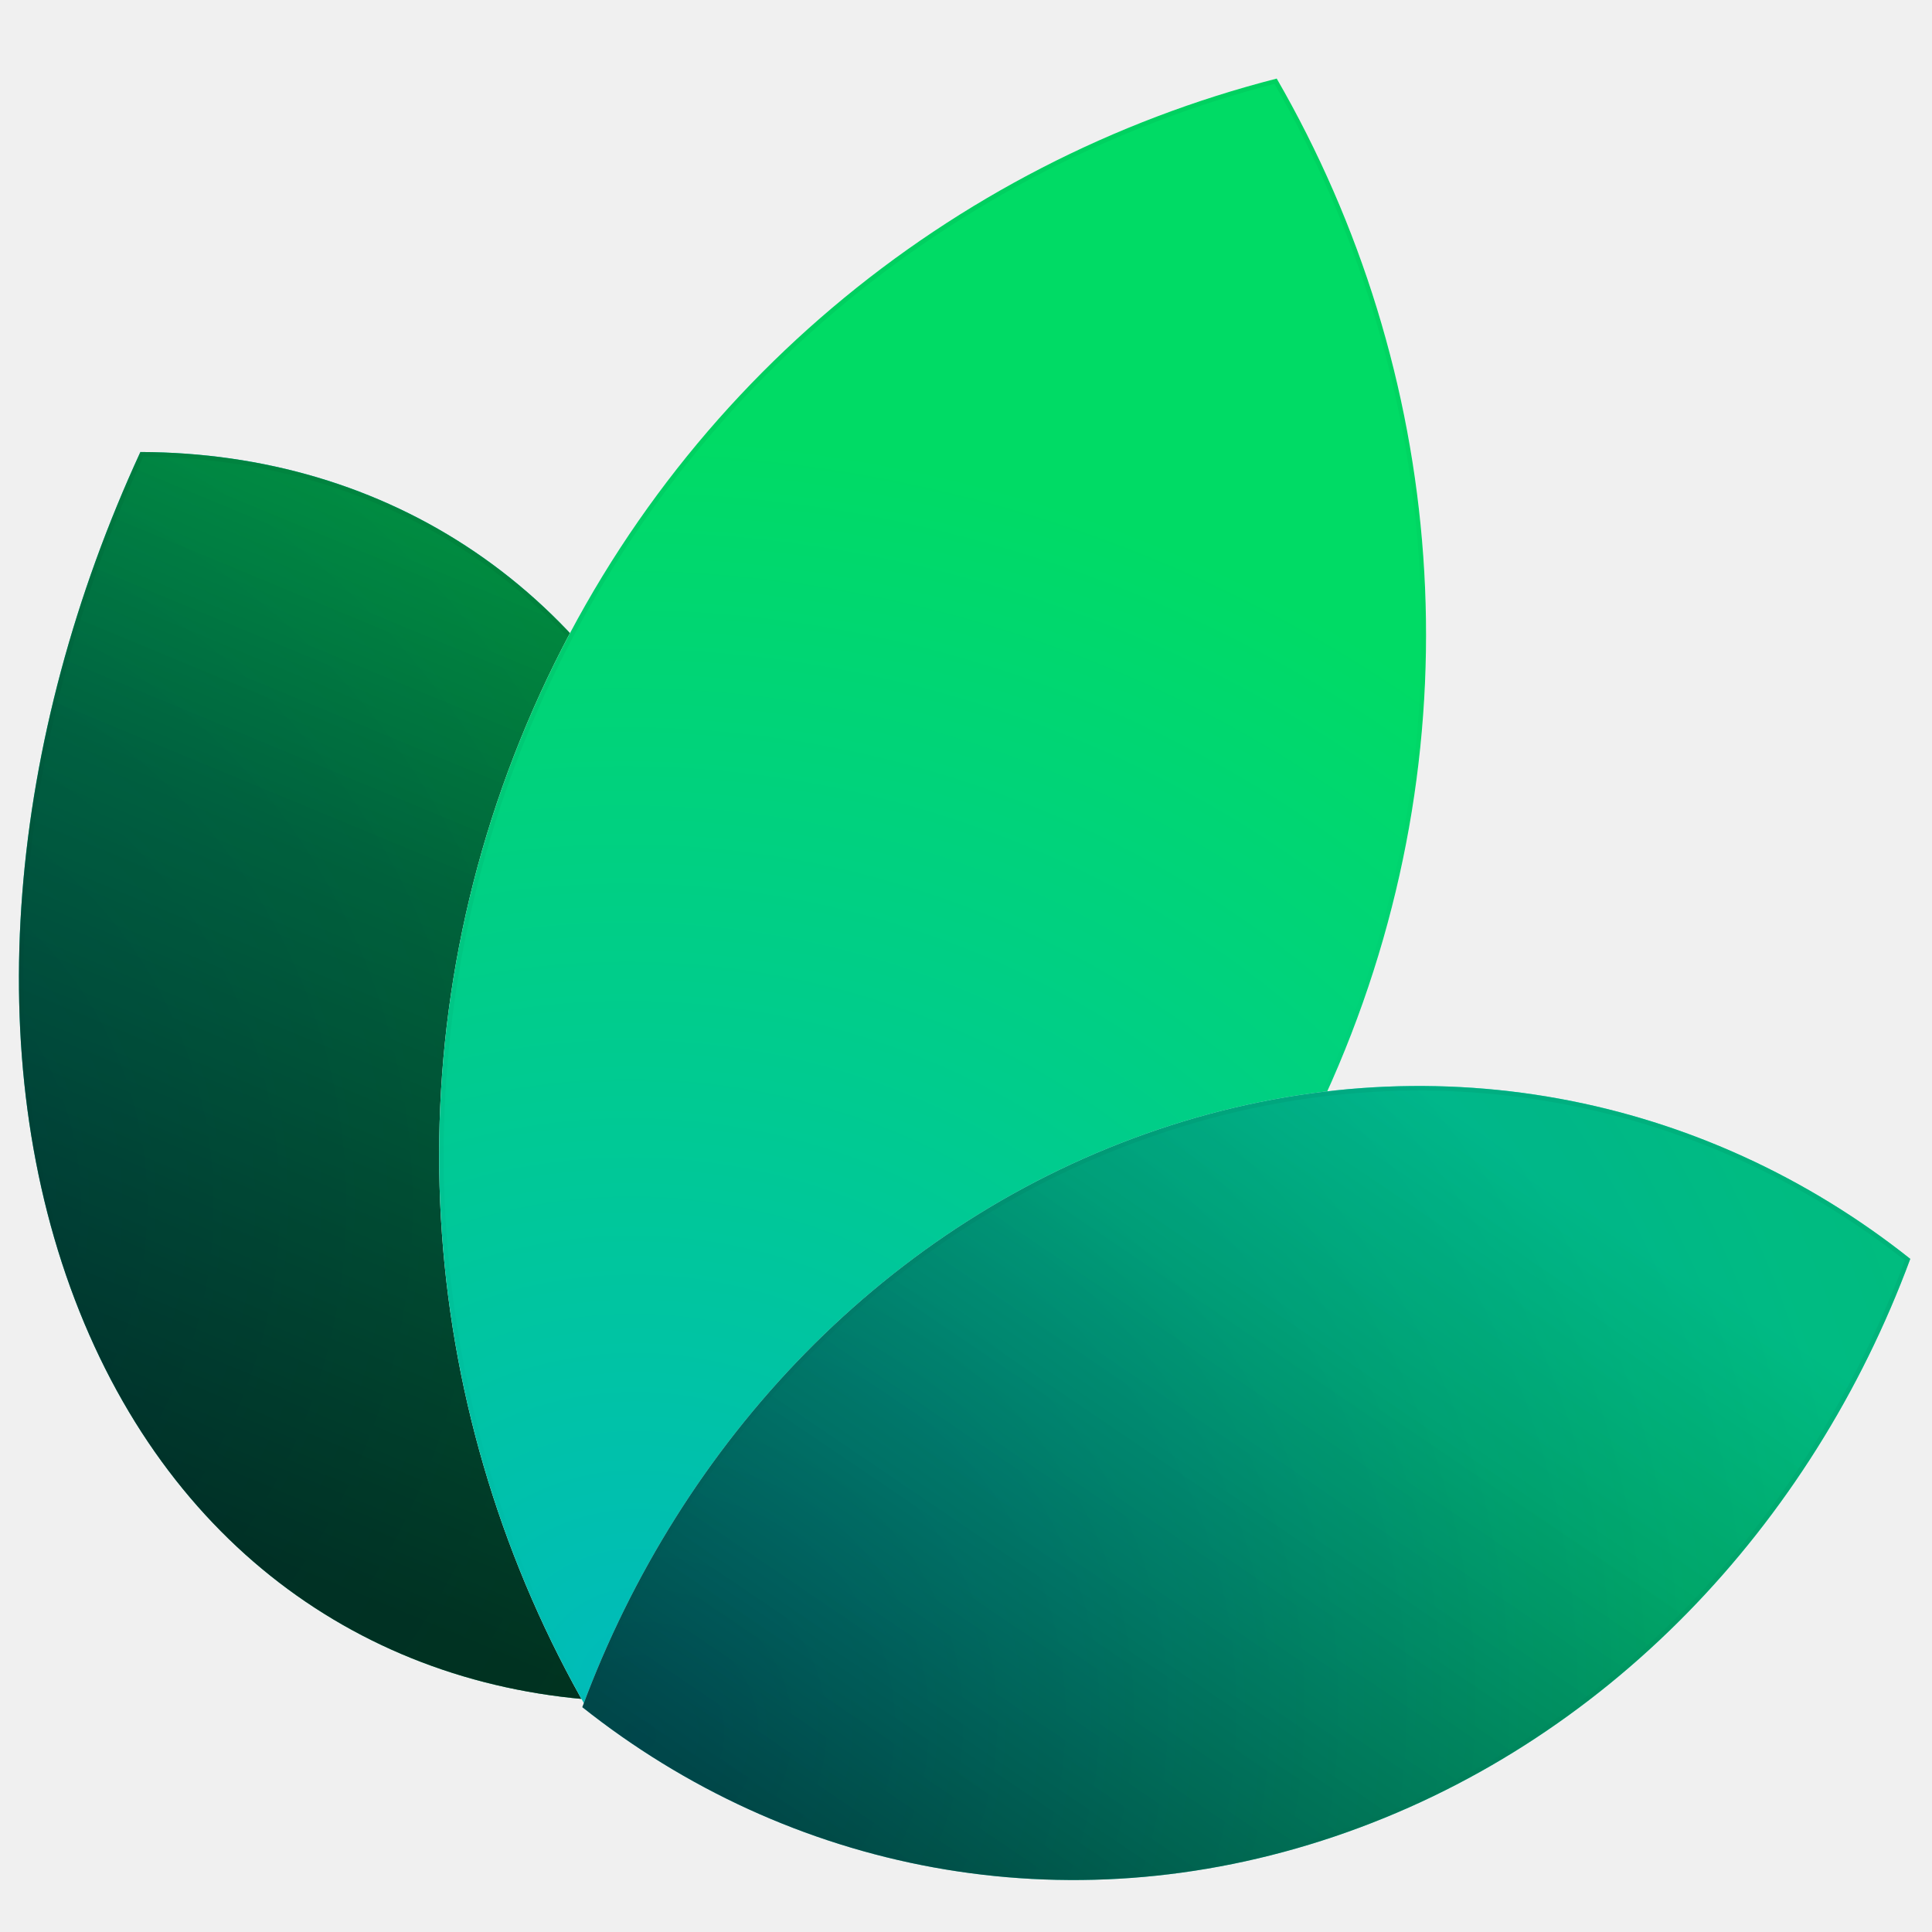
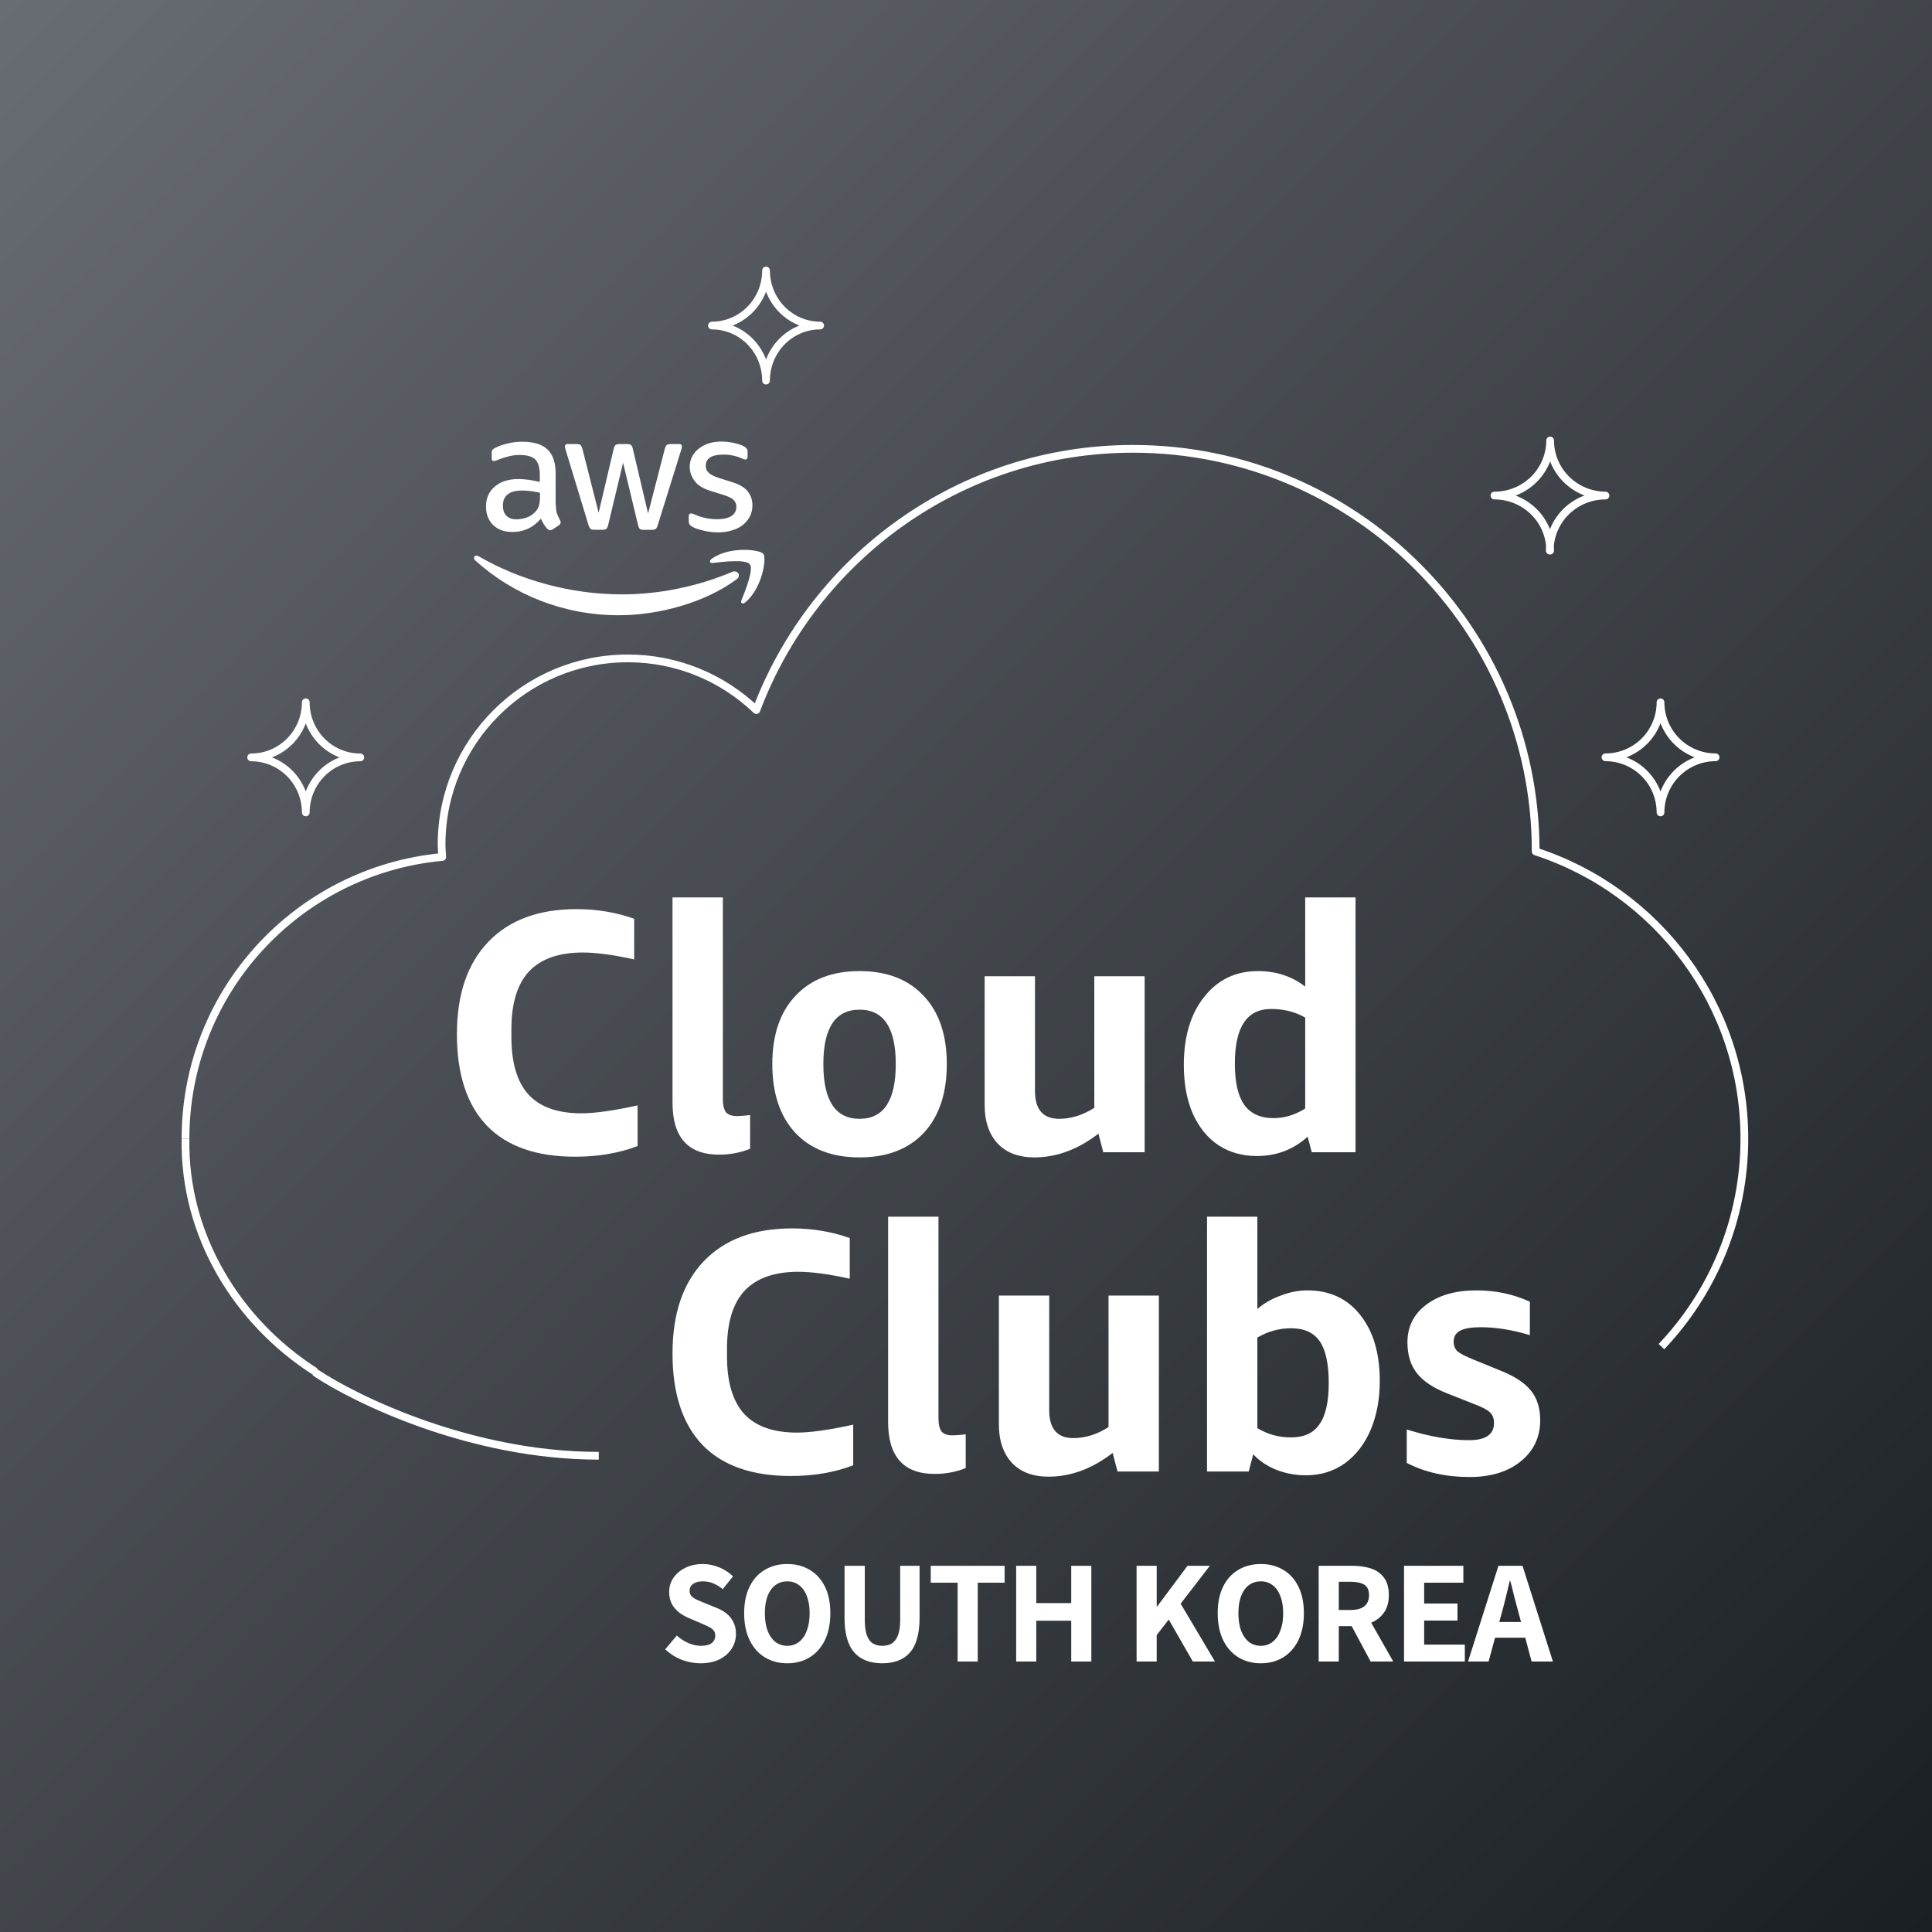
- <svg xmlns="http://www.w3.org/2000/svg" width="24" height="24" viewBox="0 0 24 24" fill="none">
-   <path d="M7.953 21.139C4.896 21.13 2.255 19.458 0.987 16.29C-0.28 13.121 0.109 9.163 1.744 5.615C4.801 5.624 7.442 7.296 8.71 10.465C9.977 13.633 9.588 17.591 7.953 21.139Z" fill="white" />
-   <path d="M7.953 21.139C4.896 21.13 2.255 19.458 0.987 16.29C-0.28 13.121 0.109 9.163 1.744 5.615C4.801 5.624 7.442 7.296 8.71 10.465C9.977 13.633 9.588 17.591 7.953 21.139Z" fill="url(#paint0_radial_101_2703)" />
-   <path d="M7.953 21.139C4.896 21.13 2.255 19.458 0.987 16.29C-0.28 13.121 0.109 9.163 1.744 5.615C4.801 5.624 7.442 7.296 8.71 10.465C9.977 13.633 9.588 17.591 7.953 21.139Z" fill="black" fill-opacity="0.5" style="mix-blend-mode:hard-light" />
-   <path d="M7.953 21.139C4.896 21.13 2.255 19.458 0.987 16.29C-0.28 13.121 0.109 9.163 1.744 5.615C4.801 5.624 7.442 7.296 8.71 10.465C9.977 13.633 9.588 17.591 7.953 21.139Z" fill="url(#paint1_linear_101_2703)" fill-opacity="0.5" style="mix-blend-mode:hard-light" />
-   <path d="M8.684 10.476C9.945 13.63 9.561 17.572 7.935 21.111C4.897 21.096 2.274 19.431 1.013 16.279C-0.248 13.124 0.136 9.182 1.762 5.643C4.8 5.659 7.423 7.324 8.684 10.476Z" stroke="url(#paint2_linear_101_2703)" stroke-opacity="0.05" stroke-width="0.056" />
-   <path d="M7.31 21.257C11.354 20.221 14.884 17.375 16.628 13.236C18.373 9.097 17.945 4.587 15.86 0.976C11.816 2.012 8.287 4.858 6.542 8.998C4.797 13.137 5.225 17.646 7.31 21.257Z" fill="white" />
-   <path d="M7.31 21.257C11.354 20.221 14.884 17.375 16.628 13.236C18.373 9.097 17.945 4.587 15.86 0.976C11.816 2.012 8.287 4.858 6.542 8.998C4.797 13.137 5.225 17.646 7.31 21.257Z" fill="url(#paint3_radial_101_2703)" />
-   <path d="M16.603 13.225C14.864 17.349 11.351 20.187 7.324 21.225C5.253 17.624 4.829 13.132 6.568 9.009C8.306 4.885 11.819 2.047 15.846 1.009C17.918 4.61 18.341 9.101 16.603 13.225Z" stroke="url(#paint4_linear_101_2703)" stroke-opacity="0.05" stroke-width="0.056" />
-   <path d="M7.234 21.207C9.789 23.237 13.21 23.951 16.577 22.814C19.944 21.677 22.506 18.945 23.73 15.638C21.175 13.608 17.754 12.894 14.387 14.031C11.02 15.168 8.458 17.901 7.234 21.207Z" fill="white" />
-   <path d="M7.234 21.207C9.789 23.237 13.21 23.951 16.577 22.814C19.944 21.677 22.506 18.945 23.73 15.638C21.175 13.608 17.754 12.894 14.387 14.031C11.02 15.168 8.458 17.901 7.234 21.207Z" fill="url(#paint5_radial_101_2703)" />
-   <path d="M7.234 21.207C9.789 23.237 13.21 23.951 16.577 22.814C19.944 21.677 22.506 18.945 23.73 15.638C21.175 13.608 17.754 12.894 14.387 14.031C11.02 15.168 8.458 17.901 7.234 21.207Z" fill="black" fill-opacity="0.2" style="mix-blend-mode:hard-light" />
-   <path d="M7.234 21.207C9.789 23.237 13.21 23.951 16.577 22.814C19.944 21.677 22.506 18.945 23.73 15.638C21.175 13.608 17.754 12.894 14.387 14.031C11.02 15.168 8.458 17.901 7.234 21.207Z" fill="url(#paint6_linear_101_2703)" fill-opacity="0.5" style="mix-blend-mode:hard-light" />
-   <path d="M16.568 22.787C13.218 23.918 9.814 23.212 7.267 21.198C8.492 17.907 11.044 15.189 14.396 14.058C17.747 12.927 21.15 13.633 23.697 15.648C22.472 18.938 19.92 21.656 16.568 22.787Z" stroke="url(#paint7_linear_101_2703)" stroke-opacity="0.05" stroke-width="0.056" />
+ <svg xmlns="http://www.w3.org/2000/svg" width="2000" height="2000" viewBox="0 0 2000 2000" fill="none">
+   <rect width="2000" height="2000" fill="url(#paint0_linear_5_5)" />
+   <path d="M1718.95 841C1718.95 825.887 1712.95 811.391 1702.28 800.695C1691.6 789.999 1677.11 783.977 1662 783.95C1677.1 783.95 1691.59 777.95 1702.27 767.27C1712.95 756.59 1718.95 742.104 1718.95 727C1718.98 742.113 1725 756.599 1735.69 767.276C1746.39 777.953 1760.89 783.95 1776 783.95C1760.88 783.977 1746.38 789.996 1735.69 800.689C1725 811.382 1718.98 825.878 1718.95 841Z" stroke="white" stroke-width="8" stroke-linejoin="round" />
+   <path d="M1604.7 570C1604.7 554.883 1598.62 540.384 1587.8 529.695C1576.98 519.005 1562.3 513 1547 513C1562.3 513 1576.98 506.995 1587.8 496.305C1598.62 485.616 1604.7 471.117 1604.7 456C1604.7 471.049 1610.72 485.487 1621.46 496.165C1632.19 506.844 1646.77 512.895 1662 513C1646.7 513 1632.02 519.005 1621.2 529.695C1610.38 540.384 1604.3 554.883 1604.3 570H1604.7Z" stroke="white" stroke-width="8" stroke-linejoin="round" />
+   <path d="M326.516 1420.06C245.734 1368.5 190.304 1278.97 192.039 1178.75" stroke="white" stroke-width="8" stroke-linejoin="round" />
+   <path d="M325.86 1420.5C368.86 1449.33 487.86 1507 619.86 1507" stroke="white" stroke-width="8" />
+   <path d="M192.04 1178.75C192.04 1026.19 308.682 901.006 457.812 887.129C457.619 882.792 457.137 878.552 457.137 874.215C457.137 767.821 543.51 681.569 649.935 681.569C701.605 681.569 748.455 702 782.966 735.055C842.348 577.295 994.272 464.637 1172.9 464.637C1403.1 464.637 1589.73 651.212 1589.73 881.25V881.443C1715.14 922.208 1805.76 1039.88 1805.76 1178.75C1805.76 1262.15 1773.13 1337.93 1719.93 1394" stroke="white" stroke-width="8" stroke-linejoin="round" />
+   <path d="M660.05 1186.36C640.774 1193.73 619.237 1197.41 595.439 1197.41C555.221 1197.41 524.76 1186.72 504.056 1165.33C483.352 1143.71 473 1112.1 473 1070.51C473 1029.4 483.828 997.559 505.484 974.983C527.14 952.407 557.601 941.12 596.867 941.12C617.809 941.12 637.68 944.447 656.48 951.1V993.163C634.824 988.41 617.095 986.034 603.292 986.034C578.543 986.034 559.98 992.569 547.606 1005.64C535.469 1018.71 529.4 1038.67 529.4 1065.52V1073.72C529.4 1100.34 535.35 1120.18 547.249 1133.25C559.148 1146.08 577.353 1152.5 601.864 1152.5C615.667 1152.5 635.062 1149.77 660.05 1144.3V1186.36Z" fill="white" />
+   <path d="M776.504 1189.22C766.509 1193.26 755.8 1195.28 744.377 1195.28C712.25 1195.28 696.187 1177.33 696.187 1141.45V929H748.304V1137.17C748.304 1143.83 749.375 1148.58 751.516 1151.43C753.896 1154.04 757.704 1155.35 762.939 1155.35C766.271 1155.35 770.792 1155 776.504 1154.28V1189.22Z" fill="white" />
+   <path d="M889.815 1198.13C861.496 1198.13 839.364 1189.69 823.42 1172.82C807.475 1155.71 799.503 1131.94 799.503 1101.53C799.503 1071.35 807.475 1047.82 823.42 1030.95C839.364 1013.84 861.496 1005.28 889.815 1005.28C918.134 1005.28 940.266 1013.84 956.211 1030.95C972.155 1047.82 980.127 1071.35 980.127 1101.53C980.127 1131.94 972.155 1155.71 956.211 1172.82C940.266 1189.69 918.134 1198.13 889.815 1198.13ZM889.815 1158.2C914.803 1158.2 927.297 1139.31 927.297 1101.53C927.297 1063.98 914.803 1045.21 889.815 1045.21C864.828 1045.21 852.334 1063.98 852.334 1101.53C852.334 1139.31 864.828 1158.2 889.815 1158.2Z" fill="white" />
+   <path d="M1142.1 1192.78L1137.1 1173.53C1115.92 1189.93 1093.79 1198.13 1070.71 1198.13C1054.52 1198.13 1041.91 1193.37 1032.87 1183.87C1023.83 1174.13 1019.3 1160.82 1019.3 1143.95V1010.63H1071.42V1129.33C1071.42 1148.58 1079.75 1158.2 1096.41 1158.2C1108.78 1158.2 1120.92 1154.4 1132.82 1146.8V1010.63H1184.94V1192.78H1142.1Z" fill="white" />
+   <path d="M1357.92 1192.78L1353.64 1176.74C1338.89 1190.05 1321.4 1196.7 1301.17 1196.7C1286.17 1196.7 1272.97 1193.02 1261.54 1185.65C1250.12 1178.05 1241.2 1167.11 1234.77 1152.86C1228.58 1138.6 1225.49 1121.84 1225.49 1102.6C1225.49 1073.13 1232.51 1049.6 1246.55 1032.02C1260.59 1014.19 1279.15 1005.28 1302.24 1005.28C1321.04 1005.28 1337.34 1010.63 1351.14 1021.32V929H1403.26V1192.78H1357.92ZM1318.3 1157.49C1329.72 1157.49 1340.67 1154.16 1351.14 1147.51V1053.4C1340.91 1047.46 1329.13 1044.49 1315.8 1044.49C1303.19 1044.49 1293.79 1049.25 1287.6 1058.75C1281.42 1068.02 1278.32 1082.16 1278.32 1101.17C1278.32 1120.18 1281.53 1134.32 1287.96 1143.59C1294.62 1152.86 1304.74 1157.49 1318.3 1157.49Z" fill="white" />
+   <path d="M883.236 1516.88C863.96 1524.25 842.423 1527.93 818.626 1527.93C778.408 1527.93 747.947 1517.24 727.243 1495.85C706.539 1474.22 696.187 1442.62 696.187 1401.03C696.187 1359.92 707.015 1328.08 728.671 1305.5C750.327 1282.92 780.788 1271.64 820.054 1271.64C840.996 1271.64 860.867 1274.96 879.667 1281.62V1323.68C858.011 1318.93 840.282 1316.55 826.479 1316.55C801.729 1316.55 783.167 1323.09 770.793 1336.16C758.656 1349.23 752.587 1369.19 752.587 1396.04V1404.24C752.587 1430.85 758.537 1450.7 770.436 1463.77C782.334 1476.6 800.54 1483.02 825.051 1483.02C838.854 1483.02 858.249 1480.28 883.236 1474.82V1516.88Z" fill="white" />
+   <path d="M999.691 1519.73C989.696 1523.77 978.987 1525.79 967.564 1525.79C935.437 1525.79 919.374 1507.85 919.374 1471.97V1259.52H971.49V1467.69C971.49 1474.34 972.561 1479.1 974.703 1481.95C977.083 1484.56 980.891 1485.87 986.126 1485.87C989.458 1485.87 993.979 1485.51 999.691 1484.8V1519.73Z" fill="white" />
+   <path d="M1156.83 1523.3L1151.83 1504.05C1130.65 1520.44 1108.52 1528.64 1085.43 1528.64C1069.25 1528.64 1056.64 1523.89 1047.59 1514.39C1038.55 1504.64 1034.03 1491.33 1034.03 1474.46V1341.15H1086.15V1459.85C1086.15 1479.1 1094.48 1488.72 1111.13 1488.72C1123.51 1488.72 1135.65 1484.92 1147.54 1477.31V1341.15H1199.66V1523.3H1156.83Z" fill="white" />
+   <path d="M1249.5 1523.3V1259.52H1301.61V1355.05C1308.51 1349.11 1316.61 1344.47 1325.89 1341.15C1335.17 1337.58 1344.33 1335.8 1353.37 1335.8C1376.46 1335.8 1394.66 1344.24 1407.99 1361.11C1421.55 1377.98 1428.34 1400.79 1428.34 1429.55C1428.34 1448.32 1425.24 1465.07 1419.05 1479.81C1412.87 1494.54 1403.94 1506.19 1392.28 1514.74C1380.62 1523.06 1367.18 1527.22 1351.95 1527.22C1341 1527.22 1330.77 1525.32 1321.25 1521.51C1311.73 1517.71 1303.76 1512.37 1297.33 1505.47L1292.69 1523.3H1249.5ZM1336.6 1375.01C1324.22 1375.01 1312.56 1378.22 1301.61 1384.63V1478.38C1312.08 1484.8 1323.75 1488.01 1336.6 1488.01C1349.92 1488.01 1359.68 1483.49 1365.87 1474.46C1372.29 1465.43 1375.51 1451.17 1375.51 1431.69C1375.51 1411.96 1372.41 1397.59 1366.22 1388.55C1360.04 1379.52 1350.16 1375.01 1336.6 1375.01Z" fill="white" />
+   <path d="M1546.58 1473.04C1546.58 1468.28 1545.15 1464.6 1542.29 1461.99C1539.67 1459.37 1534.2 1456.52 1525.87 1453.43L1498.03 1442.38C1483.51 1436.68 1473.04 1429.67 1466.61 1421.35C1460.19 1413.03 1456.98 1402.46 1456.98 1389.62C1456.98 1373.46 1463.4 1360.51 1476.25 1350.77C1489.34 1340.79 1506.71 1335.8 1528.37 1335.8C1548.36 1335.8 1566.8 1339.72 1583.7 1347.56V1382.14C1565.61 1376.67 1548.72 1373.94 1533.01 1373.94C1523.25 1373.94 1516.11 1375.13 1511.59 1377.5C1507.07 1379.88 1504.81 1383.68 1504.81 1388.91C1504.81 1392.95 1506.12 1396.28 1508.74 1398.89C1511.59 1401.27 1517.42 1404.24 1526.23 1407.8L1553.36 1418.85C1568.11 1424.79 1578.58 1431.69 1584.77 1439.53C1591.2 1447.37 1594.41 1457.59 1594.41 1470.18C1594.41 1487.77 1587.63 1502.03 1574.06 1512.96C1560.73 1523.65 1543.12 1529 1521.23 1529C1496.72 1529 1475.06 1524.13 1456.26 1514.39V1479.81C1479.82 1487.18 1501.36 1490.86 1520.87 1490.86C1538.01 1490.86 1546.58 1484.92 1546.58 1473.04Z" fill="white" />
+   <path d="M793 394C793 378.883 787.1 364.385 776.598 353.695C766.096 343.005 751.852 337 737 337C744.354 337 751.636 335.526 758.43 332.661C765.225 329.797 771.398 325.598 776.598 320.305C781.798 315.012 785.923 308.729 788.737 301.813C791.552 294.897 793 287.485 793 280C793 287.485 794.449 294.897 797.263 301.813C800.077 308.729 804.202 315.012 809.402 320.305C814.602 325.598 820.775 329.797 827.57 332.661C834.364 335.526 841.646 337 849 337C834.148 337 819.904 343.005 809.402 353.695C798.9 364.385 793 378.883 793 394Z" stroke="white" stroke-width="8" stroke-linejoin="round" />
+   <path d="M316.549 840.901C316.497 825.805 310.516 811.345 299.917 800.689C289.318 790.033 274.964 784.05 260 784.05C274.998 784.05 289.381 778.039 299.986 767.34C310.591 756.641 316.549 742.13 316.549 727C316.536 734.487 317.987 741.903 320.818 748.824C323.649 755.745 327.805 762.035 333.048 767.334C338.292 772.633 344.519 776.837 351.374 779.705C358.23 782.573 365.578 784.05 373 784.05C358.028 784.05 343.67 790.05 333.083 800.73C322.497 811.41 316.549 825.896 316.549 841V840.901Z" stroke="white" stroke-width="8" stroke-linejoin="round" />
+   <path d="M575.4 522.4C575.4 526.1 575.8 529.1 576.5 531.3C577.3 533.5 578.3 535.9 579.7 538.5C580.2 539.3 580.4 540.1 580.4 540.8C580.4 541.8 579.8 542.8 578.5 543.8L572.2 548C571.3 548.6 570.4 548.9 569.6 548.9C568.6 548.9 567.6 548.4 566.6 547.5C565.2 546 564 544.4 563 542.8C562 541.1 561 539.2 559.9 536.9C552.1 546.1 542.3 550.7 530.5 550.7C522.1 550.7 515.4 548.3 510.5 543.5C505.6 538.7 503.1 532.3 503.1 524.3C503.1 515.8 506.1 508.9 512.2 503.7C518.3 498.5 526.4 495.9 536.7 495.9C540.1 495.9 543.6 496.2 547.3 496.7C551 497.2 554.8 498 558.8 498.9V491.6C558.8 484 557.2 478.7 554.1 475.6C550.9 472.5 545.5 471 537.8 471C534.3 471 530.7 471.4 527 472.3C523.3 473.2 519.7 474.3 516.2 475.7C514.6 476.4 513.4 476.8 512.7 477C512 477.2 511.5 477.3 511.1 477.3C509.7 477.3 509 476.3 509 474.2V469.3C509 467.7 509.2 466.5 509.7 465.8C510.2 465.1 511.1 464.4 512.5 463.7C516 461.9 520.2 460.4 525.1 459.2C530 457.9 535.2 457.3 540.7 457.3C552.6 457.3 561.3 460 566.9 465.4C572.4 470.8 575.2 479 575.2 490V522.4H575.4ZM534.8 537.6C538.1 537.6 541.5 537 545.1 535.8C548.7 534.6 551.9 532.4 554.6 529.4C556.2 527.5 557.4 525.4 558 523C558.6 520.6 559 517.7 559 514.3V510.1C556.1 509.4 553 508.8 549.8 508.4C546.6 508 543.5 507.8 540.4 507.8C533.7 507.8 528.8 509.1 525.5 511.8C522.2 514.5 520.6 518.3 520.6 523.3C520.6 528 521.8 531.5 524.3 533.9C526.7 536.4 530.2 537.6 534.8 537.6ZM615.1 548.4C613.3 548.4 612.1 548.1 611.3 547.4C610.5 546.8 609.8 545.4 609.2 543.5L585.7 466.2C585.1 464.2 584.8 462.9 584.8 462.2C584.8 460.6 585.6 459.7 587.2 459.7H597C598.9 459.7 600.2 460 600.9 460.7C601.7 461.3 602.3 462.7 602.9 464.6L619.7 530.8L635.3 464.6C635.8 462.6 636.4 461.3 637.2 460.7C638 460.1 639.4 459.7 641.2 459.7H649.2C651.1 459.7 652.4 460 653.2 460.7C654 461.3 654.7 462.7 655.1 464.6L670.9 531.6L688.2 464.6C688.8 462.6 689.5 461.3 690.2 460.7C691 460.1 692.3 459.7 694.1 459.7H703.4C705 459.7 705.9 460.5 705.9 462.2C705.9 462.7 705.8 463.2 705.7 463.8C705.6 464.4 705.4 465.2 705 466.3L680.9 543.6C680.3 545.6 679.6 546.9 678.8 547.5C678 548.1 676.7 548.5 675 548.5H666.4C664.5 548.5 663.2 548.2 662.4 547.5C661.6 546.8 660.9 545.5 660.5 543.5L645 479L629.6 543.4C629.1 545.4 628.5 546.7 627.7 547.4C626.9 548.1 625.5 548.4 623.7 548.4H615.1ZM743.6 551.1C738.4 551.1 733.2 550.5 728.2 549.3C723.2 548.1 719.3 546.8 716.7 545.3C715.1 544.4 714 543.4 713.6 542.5C713.2 541.6 713 540.6 713 539.7V534.6C713 532.5 713.8 531.5 715.3 531.5C715.9 531.5 716.5 531.6 717.1 531.8C717.7 532 718.6 532.4 719.6 532.8C723 534.3 726.7 535.5 730.6 536.3C734.6 537.1 738.5 537.5 742.5 537.5C748.8 537.5 753.7 536.4 757.1 534.2C760.5 532 762.3 528.8 762.3 524.7C762.3 521.9 761.4 519.6 759.6 517.7C757.8 515.8 754.4 514.1 749.5 512.5L735 508C727.7 505.7 722.3 502.3 719 497.8C715.7 493.4 714 488.5 714 483.3C714 479.1 714.9 475.4 716.7 472.2C718.5 469 720.9 466.2 723.9 464C726.9 461.7 730.3 460 734.3 458.8C738.3 457.6 742.5 457.1 746.9 457.1C749.1 457.1 751.4 457.2 753.6 457.5C755.9 457.8 758 458.2 760.1 458.6C762.1 459.1 764 459.6 765.8 460.2C767.6 460.8 769 461.4 770 462C771.4 462.8 772.4 463.6 773 464.5C773.6 465.3 773.9 466.4 773.9 467.8V472.5C773.9 474.6 773.1 475.7 771.6 475.7C770.8 475.7 769.5 475.3 767.8 474.5C762.1 471.9 755.7 470.6 748.6 470.6C742.9 470.6 738.4 471.5 735.3 473.4C732.2 475.3 730.6 478.2 730.6 482.3C730.6 485.1 731.6 487.5 733.6 489.4C735.6 491.3 739.3 493.2 744.6 494.9L758.8 499.4C766 501.7 771.2 504.9 774.3 509C777.4 513.1 778.9 517.8 778.9 523C778.9 527.3 778 531.2 776.3 534.6C774.5 538 772.1 541 769 543.4C765.9 545.9 762.2 547.7 757.9 549C753.4 550.4 748.7 551.1 743.6 551.1Z" fill="white" />
+   <path d="M762.5 599.7C729.6 624 681.8 636.9 640.7 636.9C583.1 636.9 531.2 615.6 492 580.2C488.9 577.4 491.7 573.6 495.4 575.8C537.8 600.4 590.1 615.3 644.2 615.3C680.7 615.3 720.8 607.7 757.7 592.1C763.2 589.6 767.9 595.7 762.5 599.7Z" fill="white" />
+   <path d="M776.2 584.1C772 578.7 748.4 581.5 737.7 582.8C734.5 583.2 734 580.4 736.9 578.3C755.7 565.1 786.6 568.9 790.2 573.3C793.8 577.8 789.2 608.7 771.6 623.5C768.9 625.8 766.3 624.6 767.5 621.6C771.5 611.7 780.4 589.4 776.2 584.1Z" fill="white" />
+   <path d="M725.089 1721.82C718.603 1721.82 712.118 1720.61 705.633 1718.18C699.249 1715.64 693.574 1712.05 688.609 1707.38L700.617 1693.1C704.163 1696.34 708.115 1698.92 712.473 1700.85C716.931 1702.77 721.289 1703.74 725.545 1703.74C730.51 1703.74 734.209 1702.82 736.641 1701C739.174 1699.07 740.441 1696.44 740.441 1693.1C740.441 1690.87 739.833 1689.04 738.617 1687.62C737.401 1686.21 735.678 1684.99 733.449 1683.98C731.321 1682.86 728.787 1681.7 725.849 1680.48L712.777 1674.86C709.331 1673.44 706.089 1671.56 703.049 1669.23C700.009 1666.9 697.526 1664.01 695.601 1660.57C693.675 1657.02 692.713 1652.87 692.713 1648.1C692.713 1642.63 694.182 1637.72 697.121 1633.36C700.161 1629 704.265 1625.56 709.433 1623.02C714.702 1620.39 720.681 1619.07 727.369 1619.07C733.145 1619.07 738.769 1620.19 744.241 1622.42C749.814 1624.65 754.678 1627.79 758.833 1631.84L748.193 1645.06C745.051 1642.53 741.809 1640.55 738.465 1639.14C735.121 1637.72 731.422 1637.01 727.369 1637.01C723.315 1637.01 720.022 1637.87 717.489 1639.59C715.057 1641.31 713.841 1643.75 713.841 1646.89C713.841 1649.02 714.499 1650.79 715.817 1652.21C717.134 1653.63 718.958 1654.89 721.289 1656.01C723.721 1657.02 726.355 1658.14 729.193 1659.35L741.961 1664.52C746.014 1666.14 749.51 1668.17 752.449 1670.6C755.387 1673.03 757.667 1675.97 759.289 1679.42C761.011 1682.76 761.873 1686.76 761.873 1691.42C761.873 1696.9 760.403 1701.96 757.465 1706.62C754.627 1711.18 750.422 1714.88 744.849 1717.72C739.377 1720.46 732.79 1721.82 725.089 1721.82ZM815.036 1721.82C806.22 1721.82 798.417 1719.75 791.628 1715.59C784.94 1711.44 779.721 1705.51 775.972 1697.81C772.223 1690.01 770.348 1680.73 770.348 1669.99C770.348 1659.25 772.223 1650.08 775.972 1642.48C779.721 1634.88 784.94 1629.1 791.628 1625.15C798.417 1621.1 806.22 1619.07 815.036 1619.07C823.852 1619.07 831.604 1621.1 838.292 1625.15C844.98 1629.1 850.199 1634.88 853.948 1642.48C857.697 1650.08 859.572 1659.25 859.572 1669.99C859.572 1680.73 857.697 1690.01 853.948 1697.81C850.199 1705.51 844.98 1711.44 838.292 1715.59C831.604 1719.75 823.852 1721.82 815.036 1721.82ZM815.036 1703.74C819.697 1703.74 823.751 1702.37 827.196 1699.63C830.743 1696.9 833.428 1692.99 835.252 1687.93C837.177 1682.86 838.14 1676.88 838.14 1669.99C838.14 1663.1 837.177 1657.22 835.252 1652.36C833.428 1647.39 830.743 1643.59 827.196 1640.96C823.751 1638.33 819.697 1637.01 815.036 1637.01C810.273 1637.01 806.119 1638.33 802.572 1640.96C799.127 1643.59 796.441 1647.39 794.516 1652.36C792.692 1657.22 791.78 1663.1 791.78 1669.99C791.78 1676.88 792.692 1682.86 794.516 1687.93C796.441 1692.99 799.127 1696.9 802.572 1699.63C806.119 1702.37 810.273 1703.74 815.036 1703.74ZM913.329 1721.82C907.148 1721.82 901.625 1720.91 896.761 1719.09C891.897 1717.26 887.793 1714.48 884.449 1710.73C881.105 1706.98 878.572 1702.11 876.849 1696.14C875.126 1690.16 874.265 1683.06 874.265 1674.86V1620.9H895.241V1676.83C895.241 1683.52 895.95 1688.84 897.369 1692.79C898.788 1696.74 900.865 1699.58 903.601 1701.3C906.337 1702.93 909.58 1703.74 913.329 1703.74C917.18 1703.74 920.473 1702.93 923.209 1701.3C925.945 1699.58 928.073 1696.74 929.593 1692.79C931.113 1688.84 931.873 1683.52 931.873 1676.83V1620.9H951.937V1674.86C951.937 1683.06 951.076 1690.16 949.353 1696.14C947.732 1702.11 945.249 1706.98 941.905 1710.73C938.662 1714.48 934.609 1717.26 929.745 1719.09C924.982 1720.91 919.51 1721.82 913.329 1721.82ZM991.321 1720V1638.38H963.505V1620.9H1039.96V1638.38H1012.15V1720H991.321ZM1051.93 1720V1620.9H1072.75V1659.5H1108.93V1620.9H1129.75V1720H1108.93V1677.74H1072.75V1720H1051.93ZM1176.59 1720V1620.9H1197.41V1662.85H1198.02L1229.33 1620.9H1252.43L1222.19 1660.11L1257.75 1720H1234.8L1209.87 1676.53L1197.41 1692.64V1720H1176.59ZM1305.24 1721.82C1296.42 1721.82 1288.62 1719.75 1281.83 1715.59C1275.14 1711.44 1269.92 1705.51 1266.17 1697.81C1262.42 1690.01 1260.55 1680.73 1260.55 1669.99C1260.55 1659.25 1262.42 1650.08 1266.17 1642.48C1269.92 1634.88 1275.14 1629.1 1281.83 1625.15C1288.62 1621.1 1296.42 1619.07 1305.24 1619.07C1314.05 1619.07 1321.8 1621.1 1328.49 1625.15C1335.18 1629.1 1340.4 1634.88 1344.15 1642.48C1347.9 1650.08 1349.77 1659.25 1349.77 1669.99C1349.77 1680.73 1347.9 1690.01 1344.15 1697.81C1340.4 1705.51 1335.18 1711.44 1328.49 1715.59C1321.8 1719.75 1314.05 1721.82 1305.24 1721.82ZM1305.24 1703.74C1309.9 1703.74 1313.95 1702.37 1317.4 1699.63C1320.94 1696.9 1323.63 1692.99 1325.45 1687.93C1327.38 1682.86 1328.34 1676.88 1328.34 1669.99C1328.34 1663.1 1327.38 1657.22 1325.45 1652.36C1323.63 1647.39 1320.94 1643.59 1317.4 1640.96C1313.95 1638.33 1309.9 1637.01 1305.24 1637.01C1300.47 1637.01 1296.32 1638.33 1292.77 1640.96C1289.33 1643.59 1286.64 1647.39 1284.72 1652.36C1282.89 1657.22 1281.98 1663.1 1281.98 1669.99C1281.98 1676.88 1282.89 1682.86 1284.72 1687.93C1286.64 1692.99 1289.33 1696.9 1292.77 1699.63C1296.32 1702.37 1300.47 1703.74 1305.24 1703.74ZM1365.07 1720V1620.9H1400.03C1407.02 1620.9 1413.36 1621.81 1419.03 1623.63C1424.71 1625.46 1429.22 1628.6 1432.56 1633.06C1436.01 1637.51 1437.73 1643.59 1437.73 1651.3C1437.73 1658.69 1436.01 1664.77 1432.56 1669.54C1429.22 1674.2 1424.71 1677.69 1419.03 1680.02C1413.36 1682.25 1407.02 1683.37 1400.03 1683.37H1385.9V1720H1365.07ZM1418.88 1720L1396.23 1677.74L1410.82 1664.67L1442.29 1720H1418.88ZM1385.9 1666.65H1398.21C1404.39 1666.65 1409.1 1665.38 1412.34 1662.85C1415.59 1660.21 1417.21 1656.36 1417.21 1651.3C1417.21 1646.13 1415.59 1642.53 1412.34 1640.5C1409.1 1638.48 1404.39 1637.46 1398.21 1637.46H1385.9V1666.65ZM1453.45 1720V1620.9H1514.86V1638.38H1474.28V1659.96H1508.78V1677.59H1474.28V1702.52H1516.38V1720H1453.45ZM1519.71 1720L1551.18 1620.9H1576.1L1607.57 1720H1585.53L1571.85 1668.93C1570.43 1663.86 1569.01 1658.54 1567.59 1652.97C1566.28 1647.39 1564.91 1641.97 1563.49 1636.7H1562.88C1561.66 1641.97 1560.35 1647.39 1558.93 1652.97C1557.61 1658.54 1556.24 1663.86 1554.82 1668.93L1540.99 1720H1519.71ZM1539.78 1695.38V1679.11H1587.2V1695.38H1539.78Z" fill="white" />
  <defs>
-     <radialGradient id="paint0_radial_101_2703" cx="0" cy="0" r="1" gradientUnits="userSpaceOnUse" gradientTransform="translate(-3.00503 15.023) rotate(-10.029) scale(17.9572 17.784)">
-       <stop stop-color="#00B0BB" />
-       <stop offset="1" stop-color="#00DB65" />
-     </radialGradient>
-     <linearGradient id="paint1_linear_101_2703" x1="7.39" y1="4.813" x2="1.63" y2="18.689" gradientUnits="userSpaceOnUse">
-       <stop stop-color="#18E299" />
-       <stop offset="1" />
-     </linearGradient>
-     <linearGradient id="paint2_linear_101_2703" x1="7.948" y1="8.016" x2="1.761" y2="18.746" gradientUnits="userSpaceOnUse">
-       <stop />
-       <stop offset="1" stop-opacity="0" />
-     </linearGradient>
-     <radialGradient id="paint3_radial_101_2703" cx="0" cy="0" r="1" gradientUnits="userSpaceOnUse" gradientTransform="translate(8.11404 20.8822) rotate(-75.7542) scale(21.6246 23.7772)">
-       <stop stop-color="#00BBBB" />
-       <stop offset="0.713" stop-color="#00DB65" />
-     </radialGradient>
-     <linearGradient id="paint4_linear_101_2703" x1="7.602" y1="5.871" x2="15.556" y2="16.372" gradientUnits="userSpaceOnUse">
-       <stop />
-       <stop offset="1" stop-opacity="0" />
-     </linearGradient>
-     <radialGradient id="paint5_radial_101_2703" cx="0" cy="0" r="1" gradientUnits="userSpaceOnUse" gradientTransform="translate(7.84537 21.5181) rotate(-20.3525) scale(18.5603 17.32)">
-       <stop stop-color="#00B0BB" />
-       <stop offset="1" stop-color="#00DB65" />
-     </radialGradient>
-     <linearGradient id="paint6_linear_101_2703" x1="16.808" y1="13.007" x2="10.041" y2="22.994" gradientUnits="userSpaceOnUse">
-       <stop stop-color="#00B1BC" />
-       <stop offset="1" />
-     </linearGradient>
-     <linearGradient id="paint7_linear_101_2703" x1="16.808" y1="13.007" x2="14.169" y2="23.841" gradientUnits="userSpaceOnUse">
-       <stop />
-       <stop offset="1" stop-opacity="0" />
+     <linearGradient id="paint0_linear_5_5" x1="0" y1="0" x2="2000" y2="2000" gradientUnits="userSpaceOnUse">
+       <stop stop-color="#686C73" />
+       <stop offset="1" stop-color="#1A1F23" />
    </linearGradient>
  </defs>
</svg>
